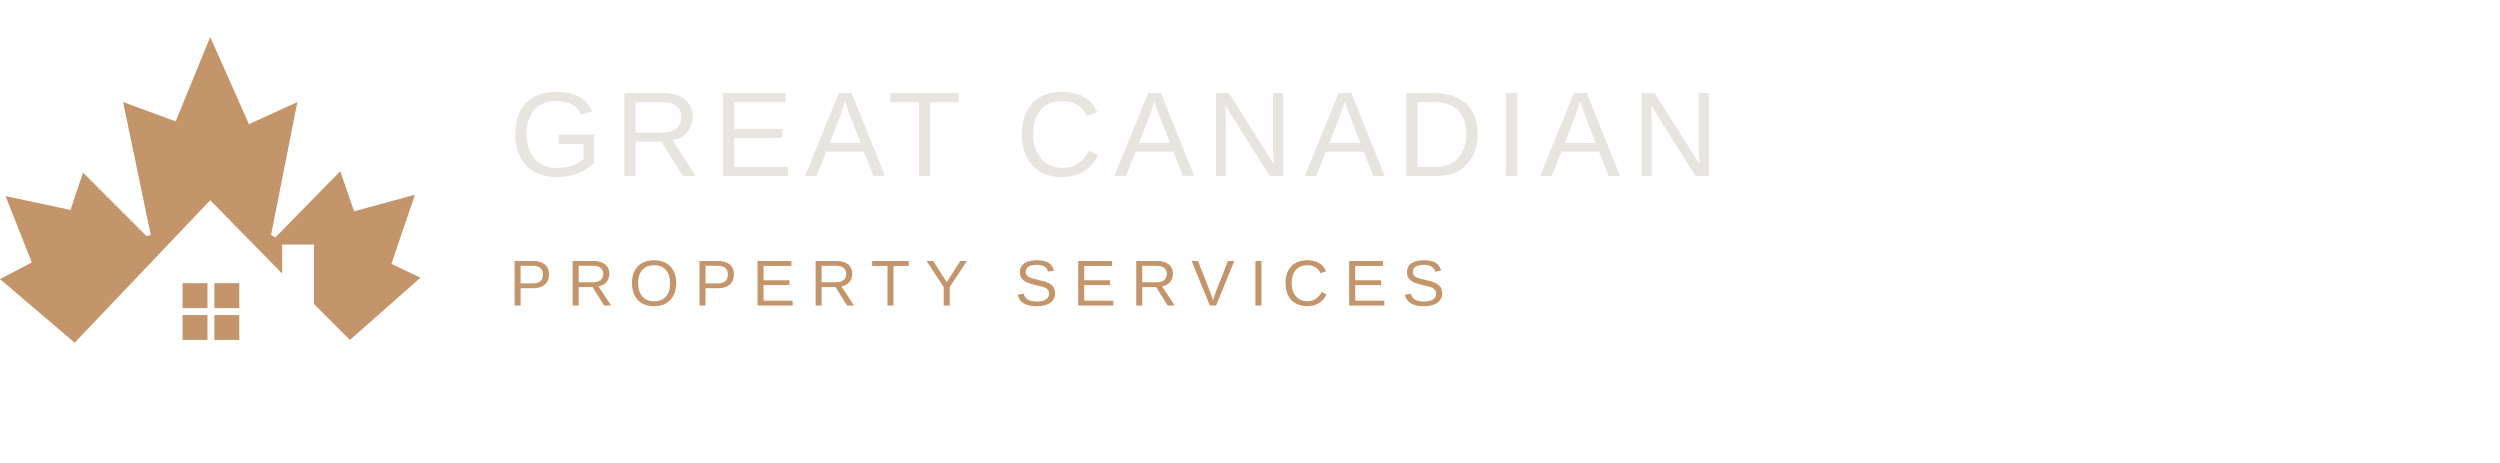
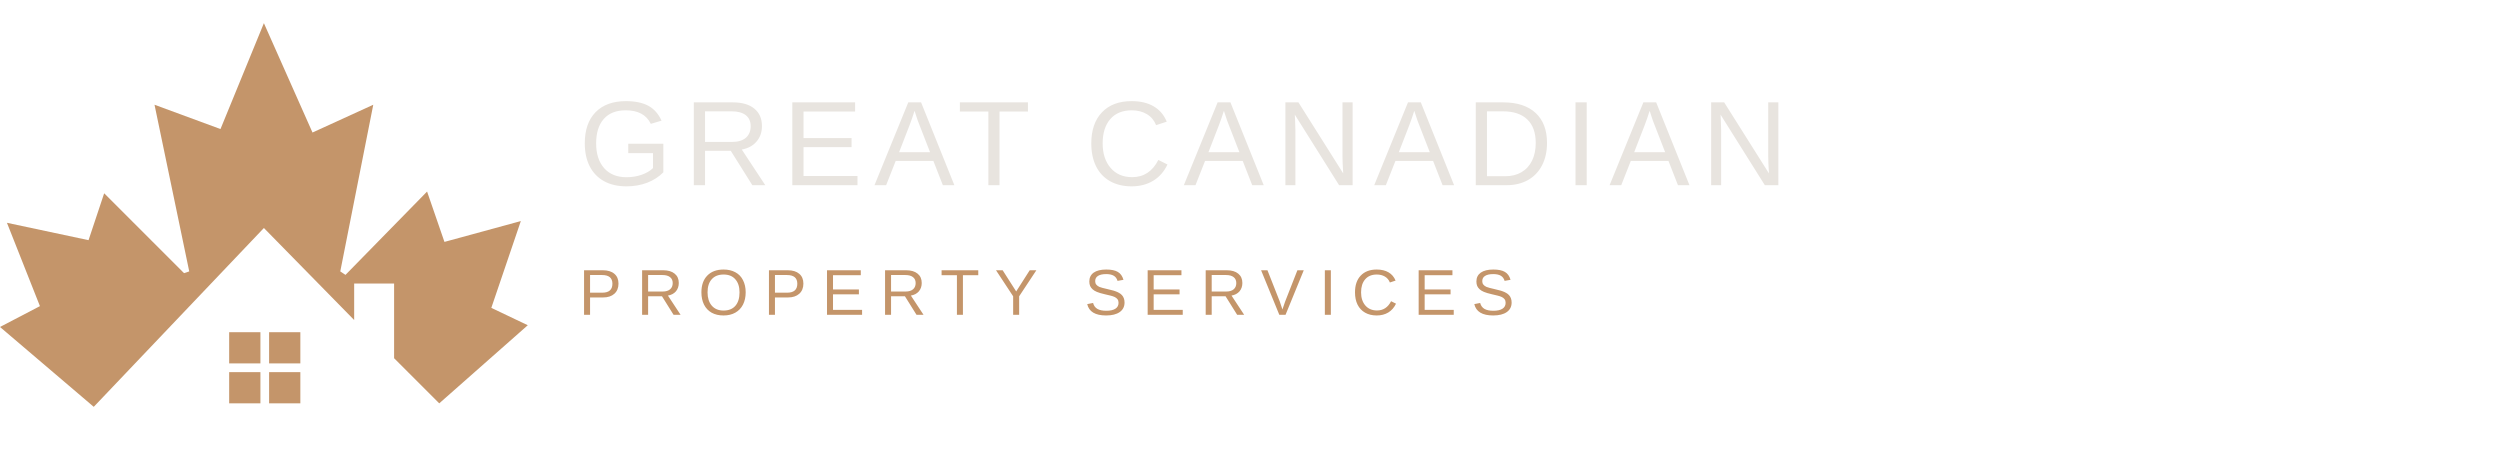
<svg xmlns="http://www.w3.org/2000/svg" width="540" height="100" viewBox="0 0 540 100" role="img" aria-label="Great Canadian Property Services">
-   <g transform="translate(0,8) scale(0.0717)">
+   <g transform="translate(0,5) scale(0.09)">
    <path fill="#C4956A" d="M720.833,741.667l0,75l-75,0l0,-75l75,0Zm-495.833,179.167l-225,-191.667l95.833,-50l-79.167,-200l195.833,41.667l37.5,-112.5l191.667,191.667l12.5,-4.167l-83.333,-400l158.333,58.333l104.167,-254.167l116.667,262.5l145.833,-66.667l-79.167,400l12.5,8.333l195.833,-200l41.667,120.833l183.333,-50l-70.833,208.333l87.5,41.667l-212.5,187.5l-108.333,-108.333l0,-179.167l-95.833,0l0,87.5l-216.667,-220.833l-408.333,429.167Zm400,-179.167l0,75l-75,0l0,-75l75,0Zm0,95.833l0,75l-75,0l0,-75l75,0Zm95.833,0l0,75l-75,0l0,-75l75,0Z" />
  </g>
-   <g transform="translate(110,38)">
+   <g transform="translate(125,40)">
    <text x="0" y="0" font-family="Outfit, Arial, Helvetica, sans-serif" font-size="26" font-weight="500" letter-spacing="2.5" fill="#E8E4DF">GREAT CANADIAN</text>
    <text x="0" y="28" font-family="Outfit, Arial, Helvetica, sans-serif" font-size="14" font-weight="400" letter-spacing="3.2" fill="#C4956A">PROPERTY SERVICES</text>
  </g>
</svg>
